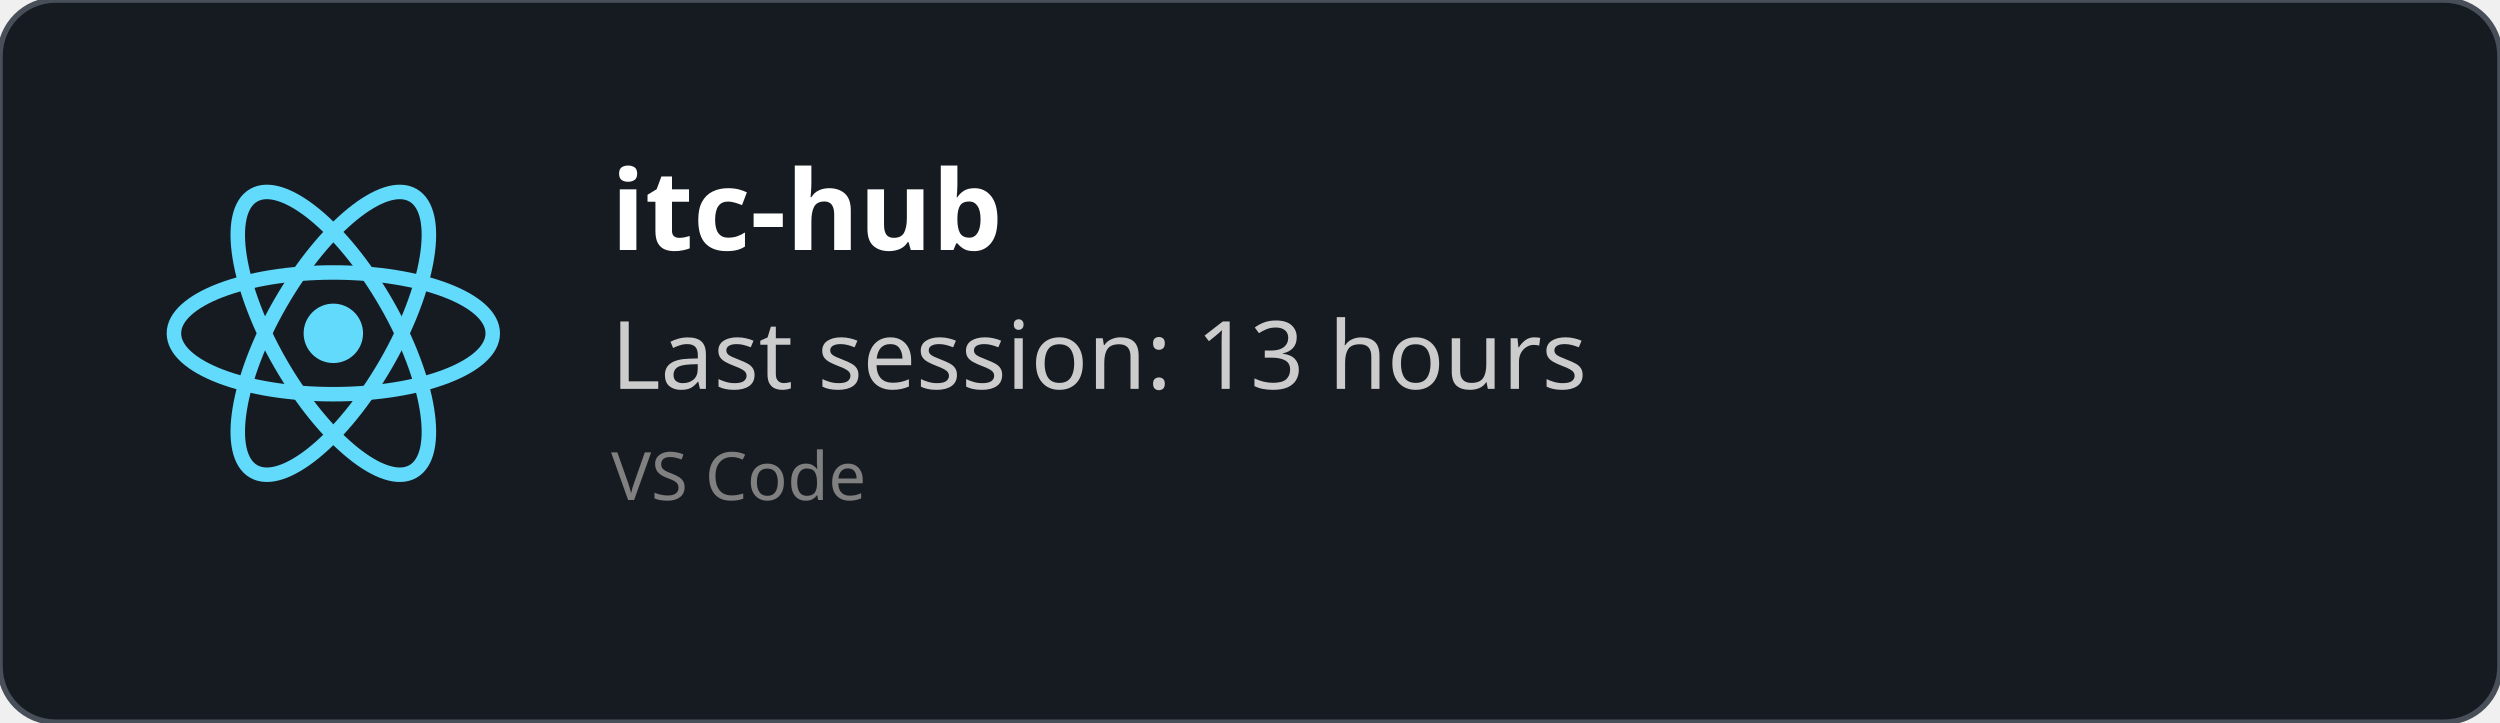
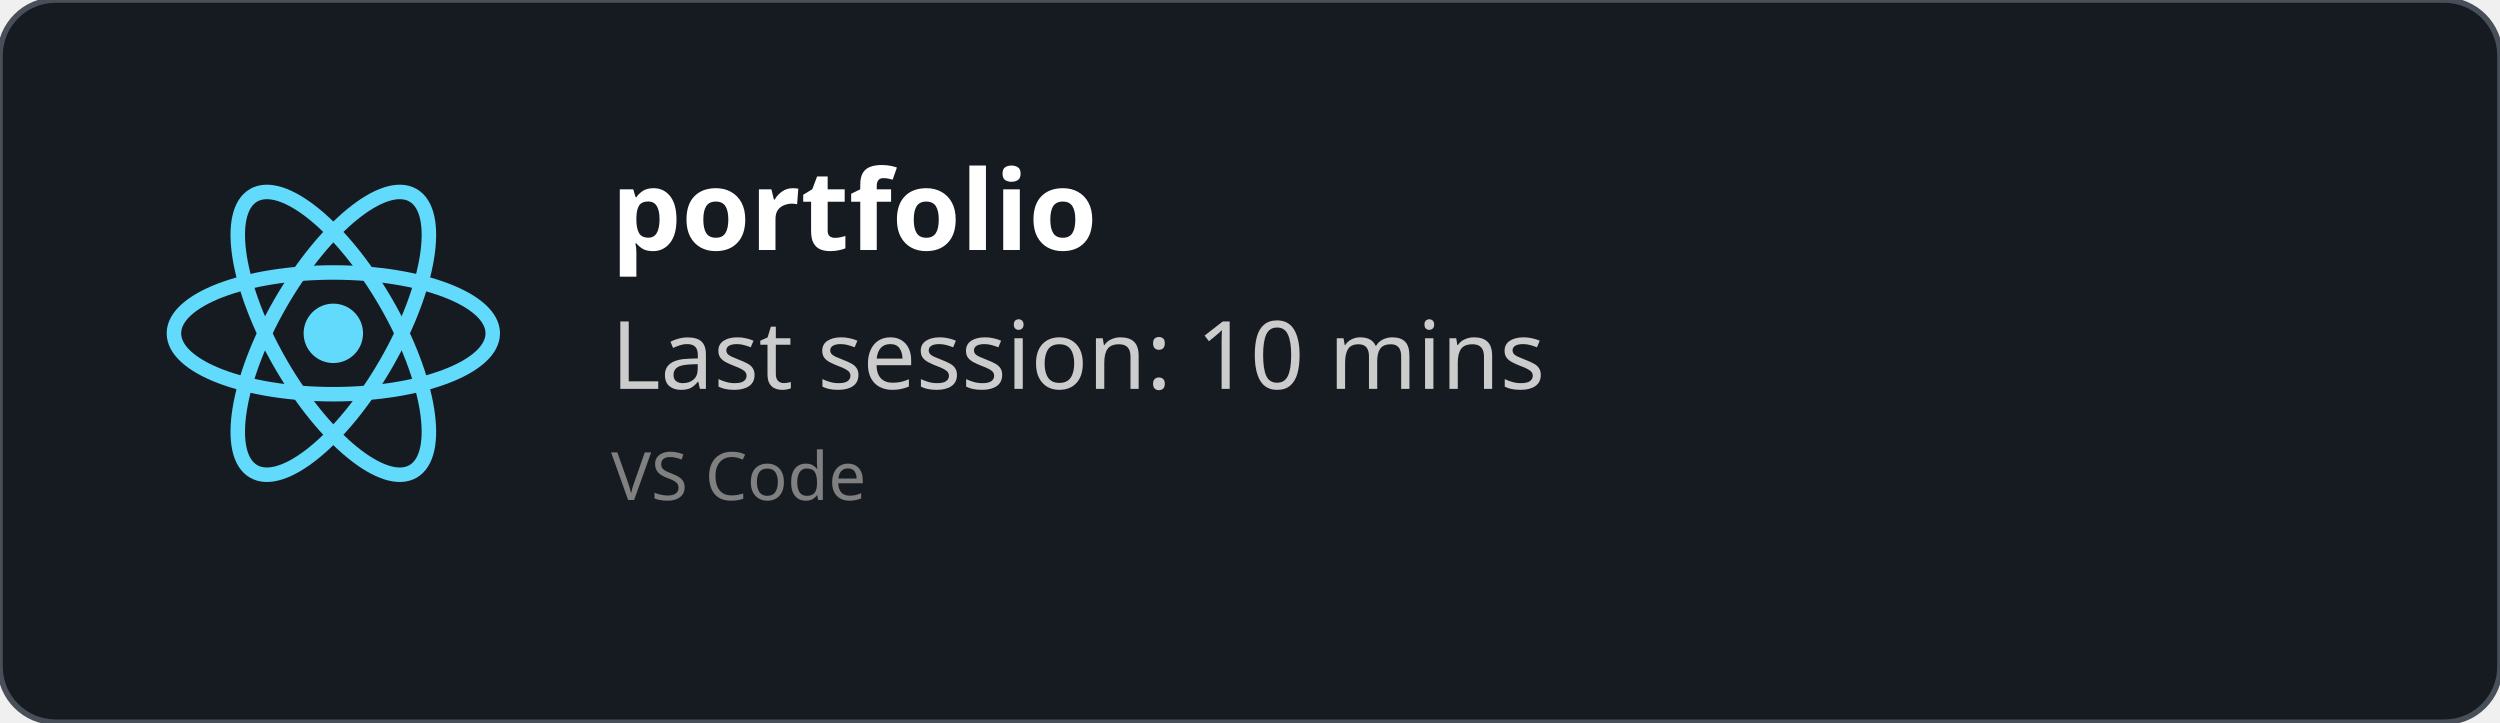
<svg xmlns="http://www.w3.org/2000/svg" width="450" height="130" viewBox="0 0 450 130" fill="none" role="img">
  <style>
    *{
        font-family: 'Segoe UI', Ubuntu, monospace
    }
    </style>
  <defs>
    <clipPath id="horizontalClip" x="20" y="20" width="500" height="200">
      <rect x="90" y="20" width="300" height="50" />
    </clipPath>
  </defs>
  <rect width="450" height="130" fill="rgba(22,27,34)" stroke="#484f58" stroke-width="1" fill-opacity="1" stroke-opacity="1" x="0" y="0" rx="10px" ry="10px">
    </rect>
  <svg height="60" width="60" x="30" y="30" viewBox="-11.5 -10.232 23 20.463">
    <circle cx="0" cy="0" r="2.05" fill="#61dafb" />
    <g stroke="#61dafb" stroke-width="1" fill="none">
      <ellipse rx="11" ry="4.2" />
      <ellipse rx="11" ry="4.2" transform="rotate(60)" />
      <ellipse rx="11" ry="4.2" transform="rotate(120)" />
    </g>
  </svg>
  <text x="110" y="45" font-size="20" clip-path="url(#horizontalClip)" font-weight="bold" font-family="Ubuntu" fill="white">
-     itc-hub
+     portfolio
    </text>
  <text x="110" y="70" font-size="17px" font-family="Ubuntu" fill="#ccc">
-     Last session: 13 hours
+     Last session: 10 mins
    </text>
  <text x="110" y="90" font-size="12px" font-family="Ubuntu" fill="grey">
    VS Code
    </text>
</svg>
